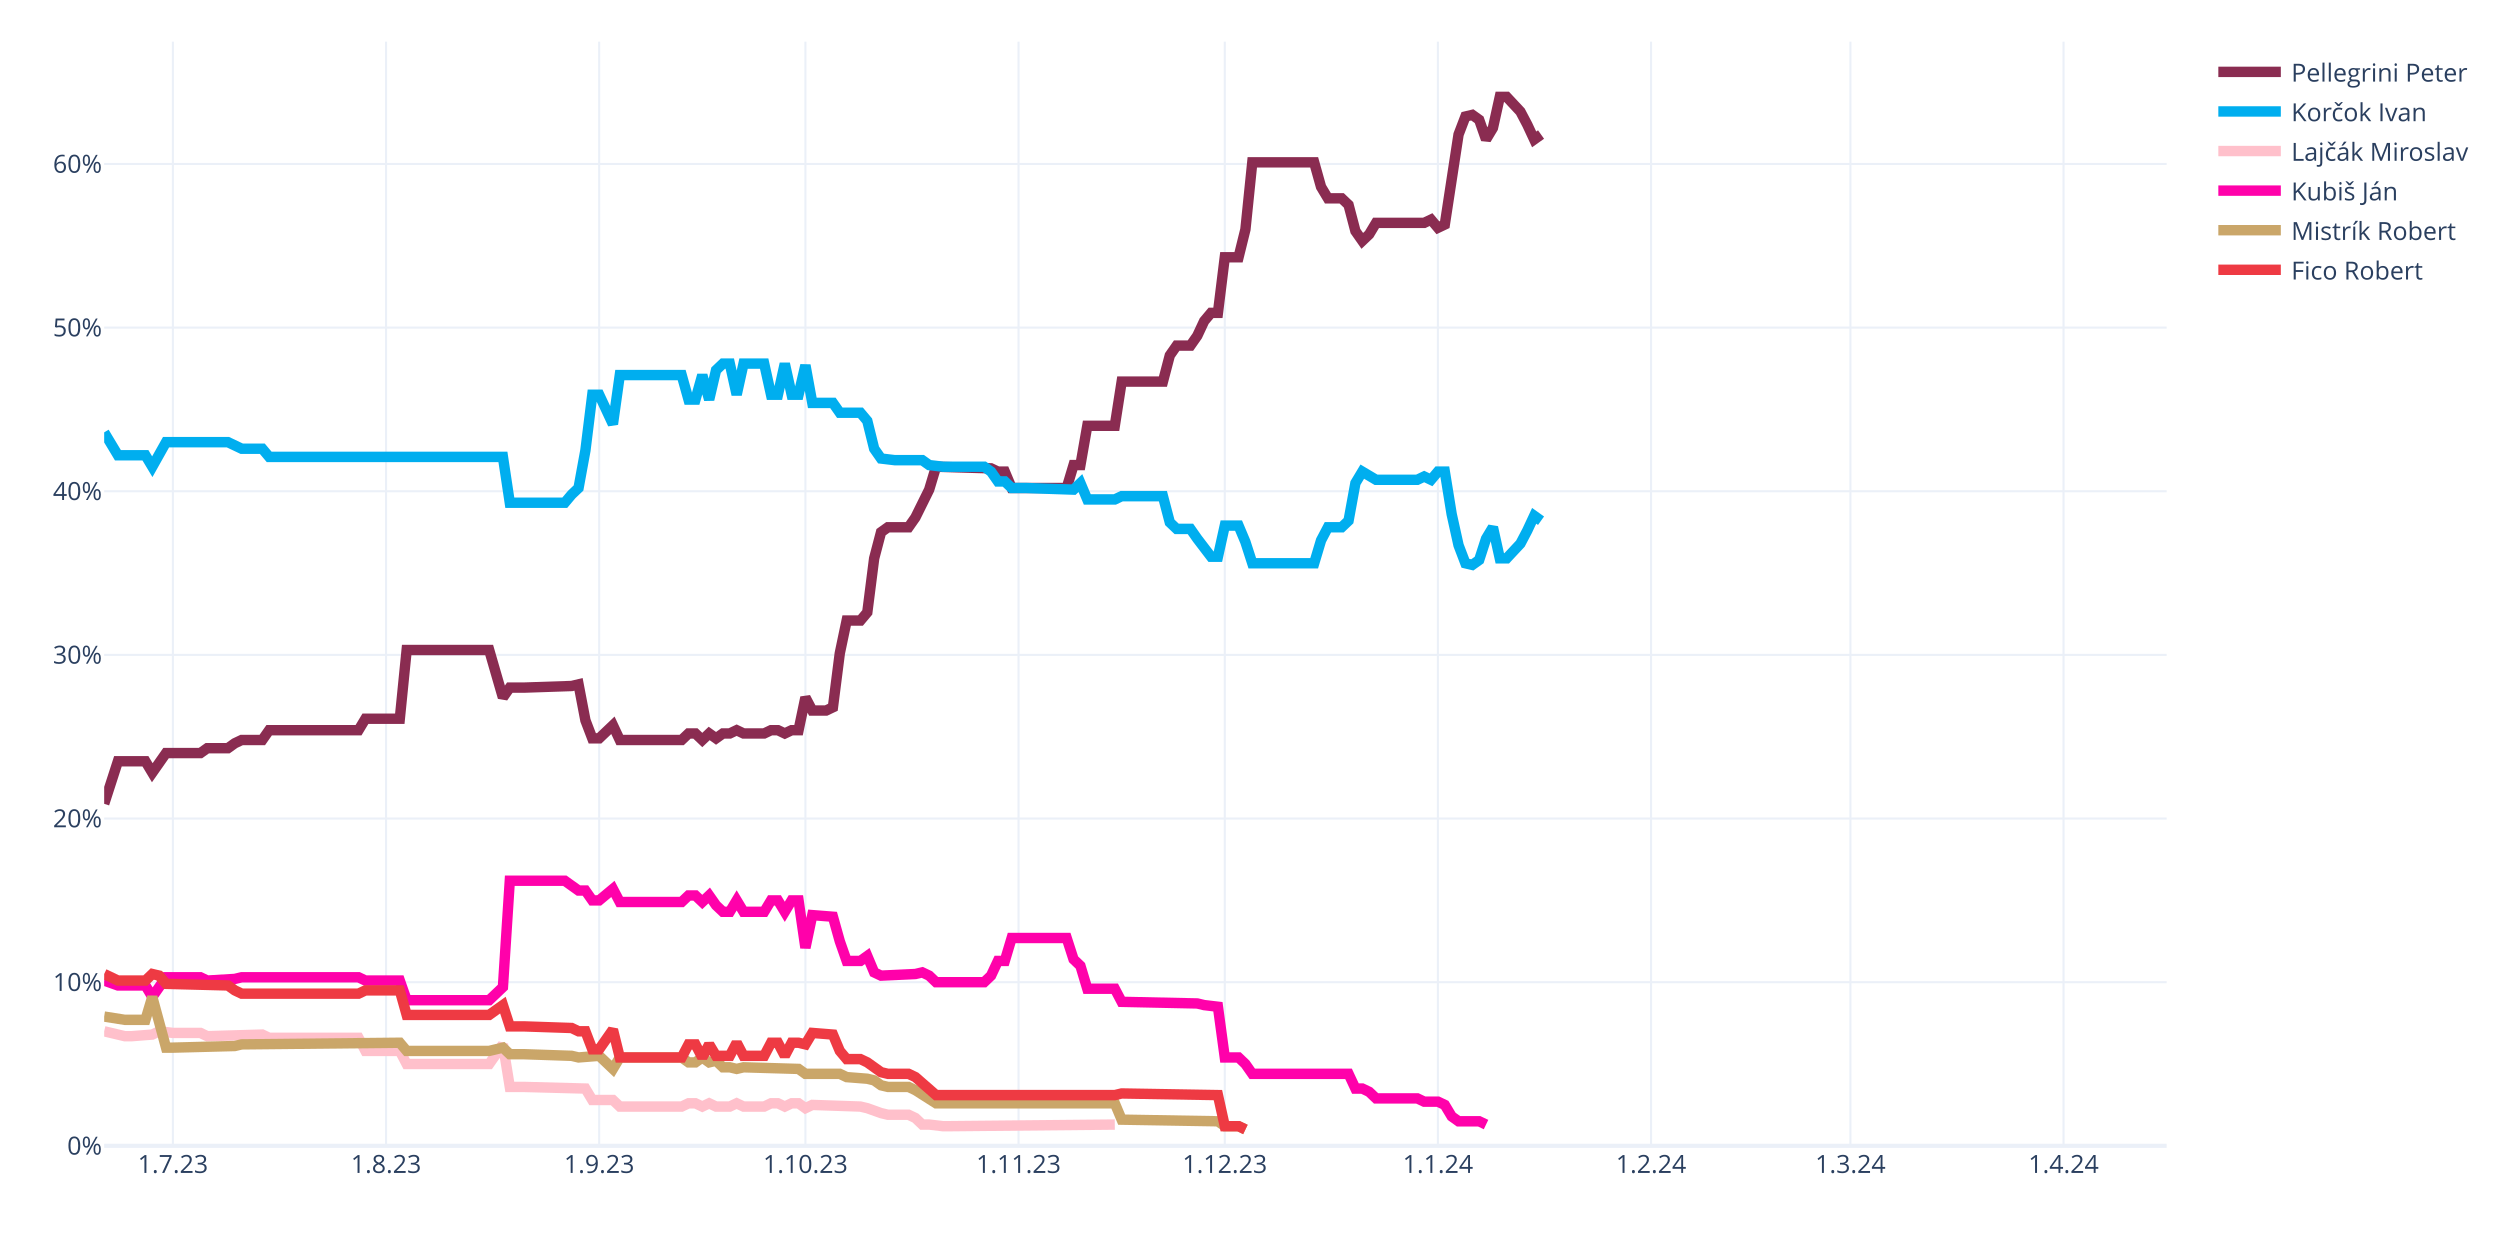
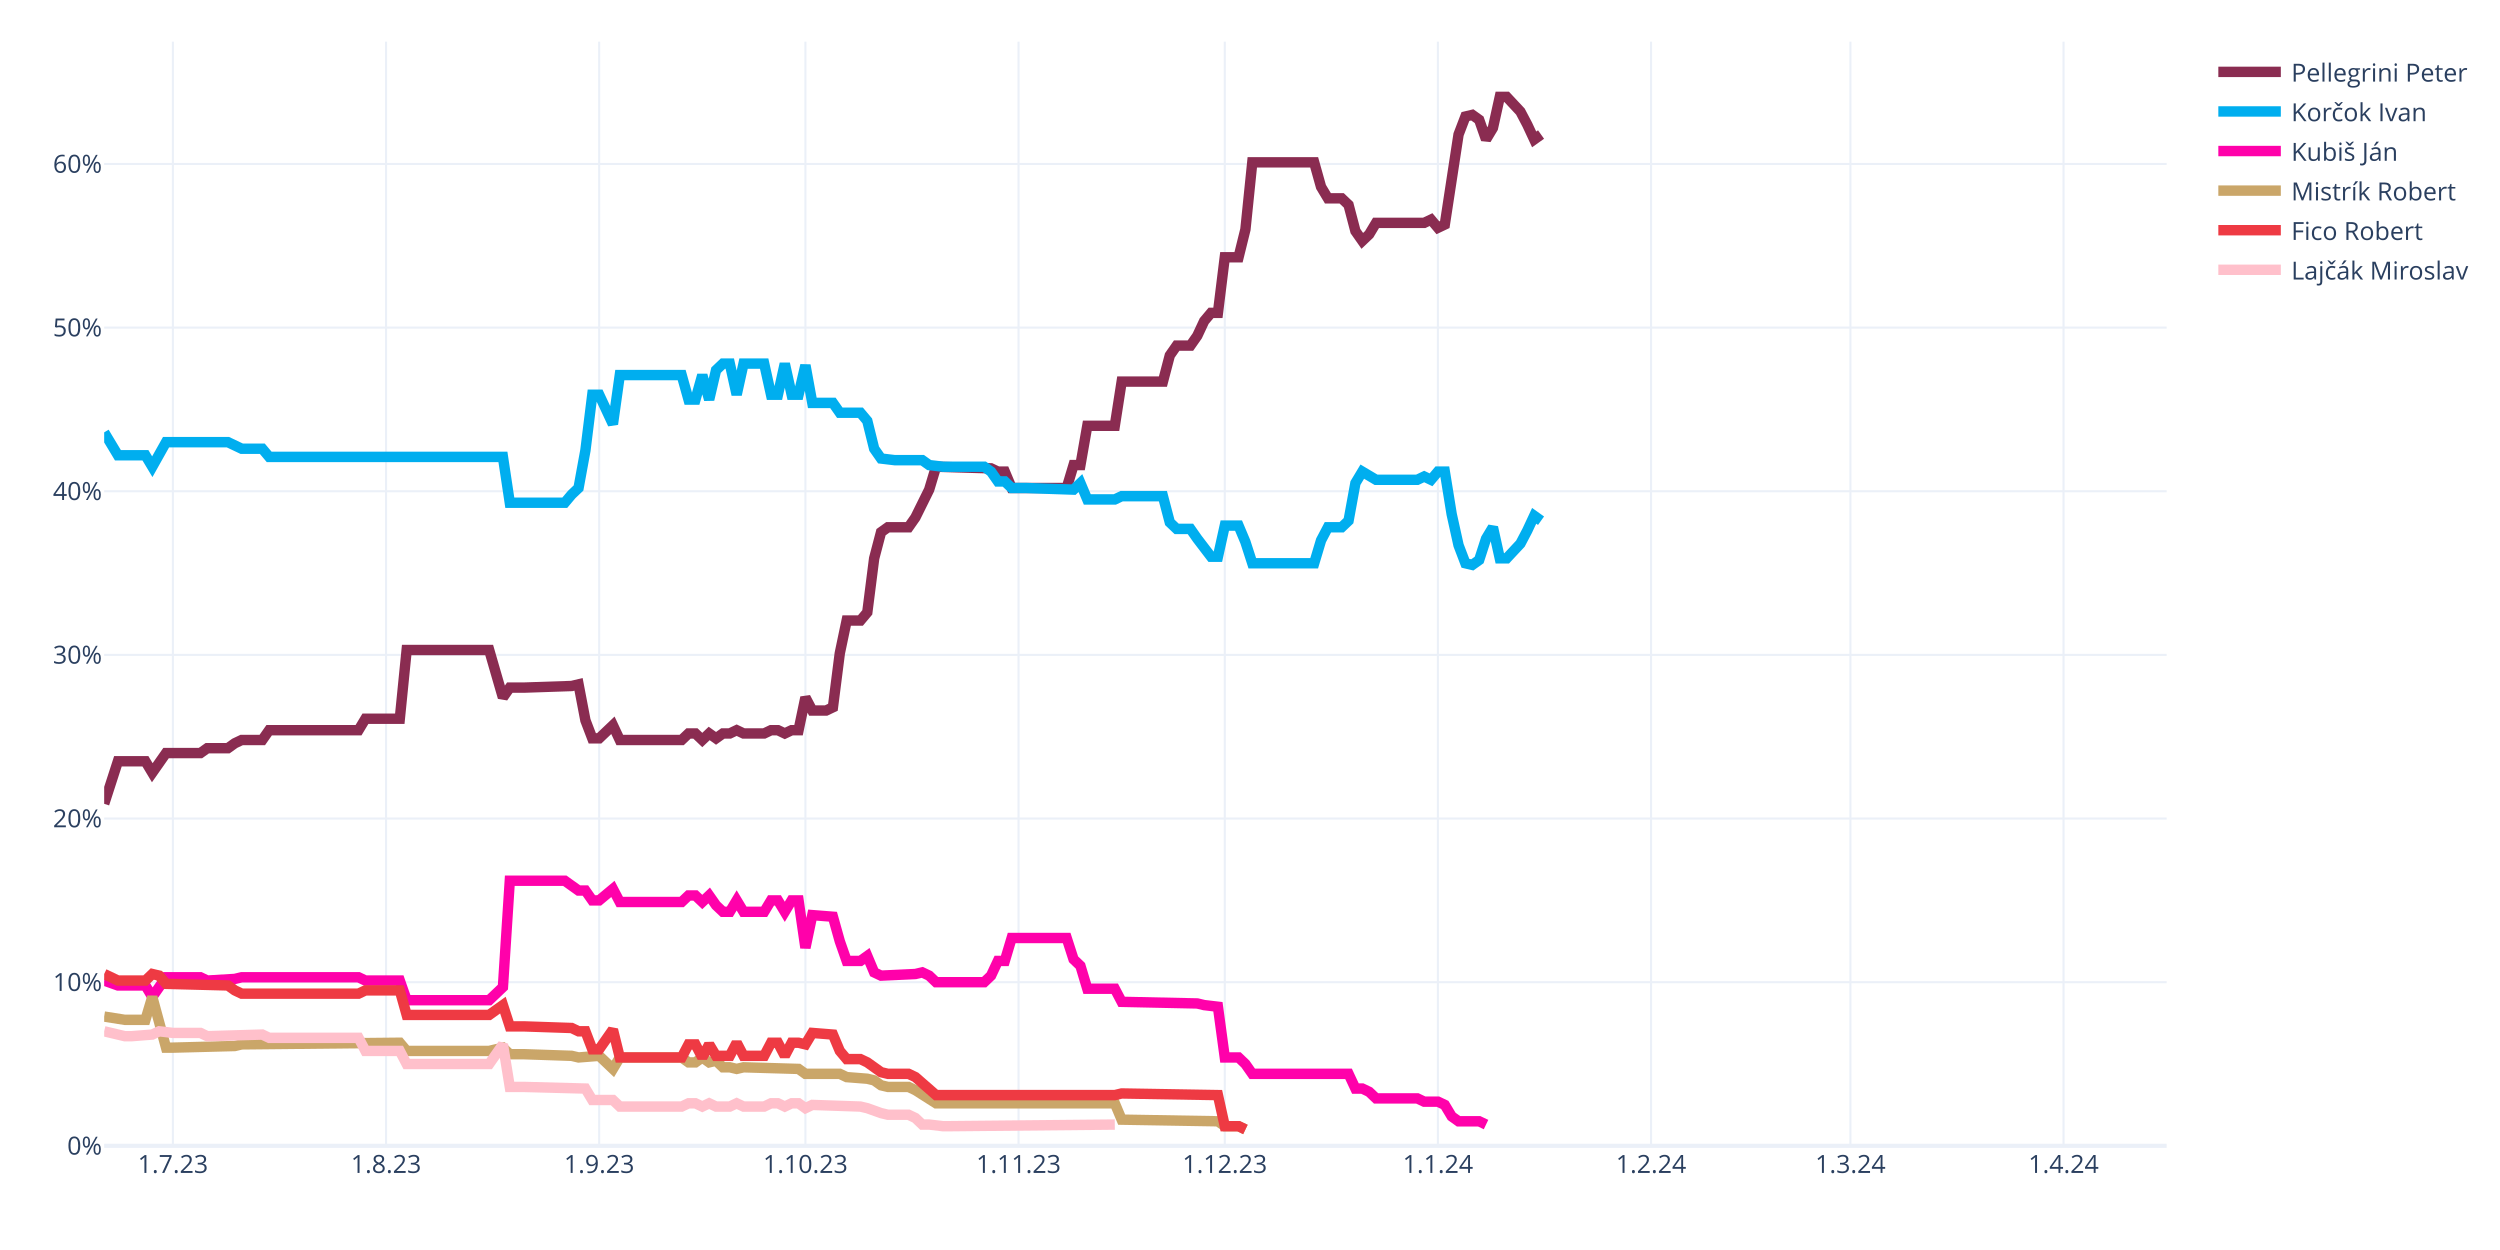
<svg xmlns="http://www.w3.org/2000/svg" class="main-svg" width="1200" height="600" style="" viewBox="0 0 1200 600">
  <rect x="0" y="0" width="1200" height="600" style="fill: rgb(255, 255, 255); fill-opacity: 1;" />
-   <defs id="defs-adaaf5">
+   <defs id="defs-6a56a5">
    <g class="clips">
-       <clipPath id="clipadaaf5xyplot" class="plotclip">
+       <clipPath id="clip6a56a5xyplot" class="plotclip">
        <rect width="990" height="530" />
      </clipPath>
-       <clipPath class="axesclip" id="clipadaaf5x">
+       <clipPath class="axesclip" id="clip6a56a5x">
        <rect x="50" y="0" width="990" height="600" />
      </clipPath>
-       <clipPath class="axesclip" id="clipadaaf5y">
+       <clipPath class="axesclip" id="clip6a56a5y">
        <rect x="0" y="20" width="1200" height="530" />
      </clipPath>
-       <clipPath class="axesclip" id="clipadaaf5xy">
+       <clipPath class="axesclip" id="clip6a56a5xy">
        <rect x="50" y="20" width="990" height="530" />
      </clipPath>
    </g>
    <g class="gradients" />
    <g class="patterns" />
  </defs>
  <g class="bglayer" />
  <g class="layer-below">
    <g class="imagelayer" />
    <g class="shapelayer" />
  </g>
  <g class="cartesianlayer">
    <g class="subplot xy">
      <g class="layer-subplot">
        <g class="shapelayer" />
        <g class="imagelayer" />
      </g>
      <g class="minor-gridlayer">
        <g class="x" />
        <g class="y" />
      </g>
      <g class="gridlayer">
        <g class="x">
          <path class="xgrid crisp" transform="translate(83,0)" d="M0,20v530" style="stroke: rgb(235, 240, 248); stroke-opacity: 1; stroke-width: 1px;" />
          <path class="xgrid crisp" transform="translate(185.3,0)" d="M0,20v530" style="stroke: rgb(235, 240, 248); stroke-opacity: 1; stroke-width: 1px;" />
          <path class="xgrid crisp" transform="translate(287.6,0)" d="M0,20v530" style="stroke: rgb(235, 240, 248); stroke-opacity: 1; stroke-width: 1px;" />
          <path class="xgrid crisp" transform="translate(386.6,0)" d="M0,20v530" style="stroke: rgb(235, 240, 248); stroke-opacity: 1; stroke-width: 1px;" />
          <path class="xgrid crisp" transform="translate(488.9,0)" d="M0,20v530" style="stroke: rgb(235, 240, 248); stroke-opacity: 1; stroke-width: 1px;" />
          <path class="xgrid crisp" transform="translate(587.9,0)" d="M0,20v530" style="stroke: rgb(235, 240, 248); stroke-opacity: 1; stroke-width: 1px;" />
          <path class="xgrid crisp" transform="translate(690.2,0)" d="M0,20v530" style="stroke: rgb(235, 240, 248); stroke-opacity: 1; stroke-width: 1px;" />
          <path class="xgrid crisp" transform="translate(792.5,0)" d="M0,20v530" style="stroke: rgb(235, 240, 248); stroke-opacity: 1; stroke-width: 1px;" />
          <path class="xgrid crisp" transform="translate(888.2,0)" d="M0,20v530" style="stroke: rgb(235, 240, 248); stroke-opacity: 1; stroke-width: 1px;" />
          <path class="xgrid crisp" transform="translate(990.5,0)" d="M0,20v530" style="stroke: rgb(235, 240, 248); stroke-opacity: 1; stroke-width: 1px;" />
        </g>
        <g class="y">
          <path class="ygrid crisp" transform="translate(0,471.45)" d="M50,0h990" style="stroke: rgb(235, 240, 248); stroke-opacity: 1; stroke-width: 1px;" />
          <path class="ygrid crisp" transform="translate(0,392.9)" d="M50,0h990" style="stroke: rgb(235, 240, 248); stroke-opacity: 1; stroke-width: 1px;" />
          <path class="ygrid crisp" transform="translate(0,314.35)" d="M50,0h990" style="stroke: rgb(235, 240, 248); stroke-opacity: 1; stroke-width: 1px;" />
          <path class="ygrid crisp" transform="translate(0,235.8)" d="M50,0h990" style="stroke: rgb(235, 240, 248); stroke-opacity: 1; stroke-width: 1px;" />
          <path class="ygrid crisp" transform="translate(0,157.25)" d="M50,0h990" style="stroke: rgb(235, 240, 248); stroke-opacity: 1; stroke-width: 1px;" />
          <path class="ygrid crisp" transform="translate(0,78.71)" d="M50,0h990" style="stroke: rgb(235, 240, 248); stroke-opacity: 1; stroke-width: 1px;" />
        </g>
      </g>
      <g class="zerolinelayer">
        <path class="yzl zl crisp" transform="translate(0,550)" d="M50,0h990" style="stroke: rgb(235, 240, 248); stroke-opacity: 1; stroke-width: 2px;" />
      </g>
      <path class="xlines-below" />
      <path class="ylines-below" />
      <g class="overlines-below" />
      <g class="xaxislayer-below" />
      <g class="yaxislayer-below" />
      <g class="overaxes-below" />
-       <g class="plot" transform="translate(50,20)" clip-path="url(#clipadaaf5xyplot)">
+       <g class="plot" transform="translate(50,20)" clip-path="url(#clip6a56a5xyplot)">
        <g class="scatterlayer mlayer">
-           <g class="trace scatter trace440417" style="stroke-miterlimit: 2; opacity: 1;">
+           <g class="trace scatter tracec82e73" style="stroke-miterlimit: 2; opacity: 1;">
            <g class="fills" />
            <g class="errorbars" />
            <g class="lines">
              <path class="js-line" d="M0,365.83L6.6,345.41L9.9,345.41L19.8,345.41L23.1,350.91L29.7,341.48L33,341.48L46.2,341.48L49.5,339.13L59.4,339.13L62.7,336.77L66,335.2L69.3,335.2L75.9,335.2L79.2,330.49L122.1,330.49L125.4,324.99L141.9,324.99L145.2,292L184.8,292L191.4,314.78L194.7,310.06L201.3,310.06L224.4,309.28L227.7,308.49L231,325.77L234.3,334.41L237.6,334.41L240.9,331.27L244.2,328.13L247.5,335.2L277.2,335.2L280.5,332.06L283.8,332.06L287.1,335.2L290.4,332.06L293.7,334.41L297,332.06L300.3,332.06L303.6,330.49L306.9,332.06L316.8,332.06L320.1,330.49L323.4,330.49L326.7,332.06L330,330.49L333.3,330.49L336.6,314.78L339.9,321.06L346.5,321.06L349.8,319.49L353.1,293.57L356.4,277.86L363,277.86L366.3,273.93L369.6,248.01L372.9,235.44L376.2,233.08L379.5,233.08L386.1,233.08L389.4,228.37L396,215.02L399.3,204.02L425.7,204.81L429,206.38L432.3,206.38L435.6,214.23L462,214.23L465.3,203.24L468.6,203.24L471.9,184.38L485.1,184.38L488.4,163.18L508.2,163.18L511.5,150.61L514.8,145.89L518.1,145.89L521.4,145.89L524.7,141.18L528,134.11L531.3,130.18L534.6,130.18L537.9,103.48L544.5,103.48L547.8,90.12L551.1,57.92L554.4,57.92L580.8,57.92L584.1,69.7L587.4,75.2L590.7,75.2L594,75.2L597.3,78.34L600.6,90.91L603.9,95.62L607.2,92.48L610.5,86.98L633.6,86.98L636.9,85.41L640.2,89.34L643.5,87.77L650.1,44.57L653.4,35.93L656.7,35.14L660,37.5L663.3,46.92L666.6,41.42L669.9,26.5L673.2,26.5L679.8,33.57L683.1,39.85L686.4,46.92L689.7,44.57" style="vector-effect: none; fill: none; stroke: rgb(138, 44, 81); stroke-opacity: 1; stroke-width: 5px; opacity: 1;" />
            </g>
            <g class="points" />
            <g class="text" />
          </g>
-           <g class="trace scatter traceaf8e2c" style="stroke-miterlimit: 2; opacity: 1;">
+           <g class="trace scatter trace0f2d89" style="stroke-miterlimit: 2; opacity: 1;">
            <g class="fills" />
            <g class="errorbars" />
            <g class="lines">
              <path class="js-line" d="M0,187.53L6.6,198.52L9.9,198.52L19.8,198.52L23.1,204.02L29.7,192.24L33,192.24L59.4,192.24L62.7,193.81L66,195.38L69.3,195.38L75.9,195.38L79.2,199.31L191.4,199.31L194.7,221.3L221.1,221.3L224.4,217.37L227.7,214.23L231,196.17L234.3,169.46L237.6,169.46L244.2,183.6L247.5,160.03L277.2,160.03L280.5,171.82L283.8,171.82L287.1,160.03L290.4,171.82L293.7,157.68L297,154.54L300.3,154.54L303.6,169.46L306.9,154.54L316.8,154.54L320.1,169.46L323.4,169.46L326.7,154.54L330,169.46L333.3,169.46L336.6,155.32L339.9,173.39L349.8,173.39L353.1,178.1L363,178.1L366.3,182.03L369.6,195.38L372.9,200.09L379.5,200.88L382.8,200.88L392.7,200.88L396,203.24L402.6,204.02L405.9,204.02L422.4,204.02L425.7,206.38L429,211.09L432.3,211.09L435.6,214.23L442.2,214.23L465.3,215.02L468.6,211.88L471.9,219.73L475.2,219.73L485.1,219.73L488.4,218.16L508.2,218.16L511.5,230.73L514.8,233.87L518.1,233.87L521.4,233.87L524.7,238.58L531.3,247.22L534.6,247.22L537.9,232.3L541.2,232.3L544.5,232.3L547.8,240.15L551.1,250.37L554.4,250.37L580.8,250.37L584.1,239.37L587.4,233.08L590.7,233.08L594,233.08L597.3,229.94L600.6,211.88L603.9,206.38L610.5,210.3L613.8,210.3L630.3,210.3L633.6,208.73L636.9,210.3L640.2,206.38L643.5,206.38L646.8,226.8L650.1,241.72L653.4,250.37L656.7,251.15L660,248.79L663.3,238.58L666.6,233.08L669.9,248.01L673.2,248.01L679.8,240.94L683.1,234.66L686.4,227.59L689.7,229.94" style="vector-effect: none; fill: none; stroke: rgb(0, 174, 239); stroke-opacity: 1; stroke-width: 5px; opacity: 1;" />
            </g>
            <g class="points" />
            <g class="text" />
          </g>
-           <g class="trace scatter trace2dd595" style="stroke-miterlimit: 2; opacity: 1;">
+           <g class="trace scatter trace19d410" style="stroke-miterlimit: 2; opacity: 1;">
+             <g class="fills" />
+             <g class="errorbars" />
+             <g class="lines">
+               <path class="js-line" d="M0,450.67L6.6,453.02L9.9,453.02L19.8,453.02L23.1,458.52L29.7,449.09L33,449.09L46.2,449.09L49.5,450.67L62.7,449.88L66,449.09L122.1,449.09L125.4,450.67L141.9,450.67L145.2,460.09L184.8,460.09L191.4,453.81L194.7,402.75L201.3,402.75L221.1,402.75L224.4,405.11L227.7,407.46L231,407.46L234.3,412.18L237.6,412.18L244.2,406.68L247.5,412.96L277.2,412.96L280.5,409.82L283.8,409.82L287.1,412.96L290.4,409.82L293.7,414.53L297,417.67L300.3,417.67L303.6,412.18L306.9,417.67L316.8,417.67L320.1,412.18L323.4,412.18L326.7,417.67L330,412.18L333.3,412.18L336.6,434.96L339.9,419.25L349.8,420.03L353.1,431.81L356.4,441.24L359.7,441.24L363,441.24L366.3,438.88L369.6,446.74L372.9,448.31L389.4,447.52L392.7,446.74L396,448.31L399.3,451.45L422.4,451.45L425.7,448.31L429,441.24L432.3,441.24L435.6,430.24L442.2,430.24L462,430.24L465.3,440.45L468.6,443.6L471.9,454.59L485.1,454.59L488.4,460.88L524.7,461.66L528,462.45L534.6,463.23L537.9,487.58L544.5,487.58L547.8,490.73L551.1,495.44L554.4,495.44L597.3,495.44L600.6,502.51L603.9,502.51L607.2,504.08L610.5,507.22L613.8,507.22L630.3,507.22L633.6,508.79L640.2,508.79L643.5,510.36L646.8,515.86L650.1,518.22L660,518.22L663.3,519.79" style="vector-effect: none; fill: none; stroke: rgb(255, 1, 170); stroke-opacity: 1; stroke-width: 5px; opacity: 1;" />
+             </g>
+             <g class="points" />
+             <g class="text" />
+           </g>
+           <g class="trace scatter trace45c535" style="stroke-miterlimit: 2; opacity: 1;">
+             <g class="fills" />
+             <g class="errorbars" />
+             <g class="lines">
+               <path class="js-line" d="M0,467.95L9.9,469.52L13.2,469.52L19.8,469.52L23.1,458.52L29.7,482.87L33,482.87L62.7,482.09L66,481.3L141.9,480.51L145.2,484.44L184.8,484.44L191.4,482.87L194.7,486.01L201.3,486.01L224.4,486.8L227.7,487.58L237.6,486.8L240.9,489.94L244.2,493.08L247.5,487.58L277.2,487.58L280.5,489.94L283.8,489.94L287.1,487.58L290.4,489.94L293.7,489.15L297,492.3L300.3,492.3L303.6,493.08L306.9,492.3L333.3,493.08L336.6,495.44L353.1,495.44L356.4,497.01L366.3,497.79L369.6,498.58L372.9,500.94L376.2,501.72L386.1,501.72L389.4,503.29L399.3,509.58L402.6,509.58L485.1,509.58L488.4,517.43L534.6,518.22L537.9,520.57L544.5,520.57L547.8,522.15" style="vector-effect: none; fill: none; stroke: rgb(202, 166, 105); stroke-opacity: 1; stroke-width: 5px; opacity: 1;" />
+             </g>
+             <g class="points" />
+             <g class="text" />
+           </g>
+           <g class="trace scatter trace07c0ce" style="stroke-miterlimit: 2; opacity: 1;">
+             <g class="fills" />
+             <g class="errorbars" />
+             <g class="lines">
+               <path class="js-line" d="M0,447.52L6.6,450.67L9.9,450.67L19.8,450.67L23.1,447.52L26.4,448.31L29.7,452.24L59.4,453.02L62.7,455.38L66,456.95L69.3,456.95L122.1,456.95L125.4,455.38L141.9,455.38L145.2,467.16L184.8,467.16L191.4,462.45L194.7,472.66L201.3,472.66L224.4,473.44L227.7,475.02L231,475.02L234.3,483.66L237.6,483.66L240.9,478.94L244.2,474.23L247.5,487.58L277.2,487.58L280.5,481.3L283.8,481.3L287.1,487.58L290.4,481.3L293.7,486.8L300.3,486.8L303.6,480.51L306.9,486.8L310.2,486.8L316.8,486.8L320.1,480.51L323.4,480.51L326.7,486.8L330,480.51L333.3,480.51L336.6,481.3L339.9,475.8L349.8,476.59L353.1,484.44L356.4,488.37L359.7,488.37L363,488.37L366.3,489.94L372.9,494.65L376.2,495.44L386.1,495.44L389.4,497.01L399.3,505.65L402.6,505.65L485.1,505.65L488.4,504.86L534.6,505.65L537.9,520.57L544.5,520.57L547.8,522.15" style="vector-effect: none; fill: none; stroke: rgb(238, 58, 67); stroke-opacity: 1; stroke-width: 5px; opacity: 1;" />
+             </g>
+             <g class="points" />
+             <g class="text" />
+           </g>
+           <g class="trace scatter trace64de68" style="stroke-miterlimit: 2; opacity: 1;">
            <g class="fills" />
            <g class="errorbars" />
            <g class="lines">
              <path class="js-line" d="M0,475.02L9.9,477.37L13.2,477.37L23.1,476.59L26.4,475.02L33,475.8L36.3,475.8L46.2,475.8L49.5,477.37L75.9,476.59L79.2,478.16L122.1,478.16L125.4,484.44L141.9,484.44L145.2,490.73L184.8,490.73L191.4,481.3L194.7,501.72L201.3,501.72L231,502.51L234.3,508.01L244.2,508.01L247.5,511.15L277.2,511.15L280.5,509.58L283.8,509.58L287.1,511.15L290.4,509.58L293.7,511.15L300.3,511.15L303.6,509.58L306.9,511.15L310.2,511.15L316.8,511.15L320.1,509.58L323.4,509.58L326.7,511.15L330,509.58L333.3,509.58L336.6,511.93L339.9,510.36L363,511.15L366.3,511.93L372.9,514.29L376.2,515.08L386.1,515.08L389.4,516.65L392.7,519.79L396,519.79L402.6,520.57L405.9,520.57L485.1,519.79" style="vector-effect: none; fill: none; stroke: rgb(255, 192, 203); stroke-opacity: 1; stroke-width: 5px; opacity: 1;" />
-             </g>
-             <g class="points" />
-             <g class="text" />
-           </g>
-           <g class="trace scatter trace96997e" style="stroke-miterlimit: 2; opacity: 1;">
-             <g class="fills" />
-             <g class="errorbars" />
-             <g class="lines">
-               <path class="js-line" d="M0,450.67L6.6,453.02L9.9,453.02L19.8,453.02L23.1,458.52L29.7,449.09L33,449.09L46.2,449.09L49.5,450.67L62.7,449.88L66,449.09L122.1,449.09L125.4,450.67L141.9,450.67L145.2,460.09L184.8,460.09L191.4,453.81L194.7,402.75L201.3,402.75L221.1,402.75L224.4,405.11L227.7,407.46L231,407.46L234.3,412.18L237.6,412.18L244.2,406.68L247.5,412.96L277.2,412.96L280.5,409.82L283.8,409.82L287.1,412.96L290.4,409.82L293.7,414.53L297,417.67L300.3,417.67L303.6,412.18L306.9,417.67L316.8,417.67L320.1,412.18L323.4,412.18L326.7,417.67L330,412.18L333.3,412.18L336.6,434.96L339.9,419.25L349.8,420.03L353.1,431.81L356.4,441.24L359.7,441.24L363,441.24L366.3,438.88L369.6,446.74L372.9,448.31L389.4,447.52L392.7,446.74L396,448.31L399.3,451.45L422.4,451.45L425.7,448.31L429,441.24L432.3,441.24L435.6,430.24L442.2,430.24L462,430.24L465.3,440.45L468.6,443.6L471.9,454.59L485.1,454.59L488.4,460.88L524.7,461.66L528,462.45L534.6,463.23L537.9,487.58L544.5,487.58L547.8,490.73L551.1,495.44L554.4,495.44L597.3,495.44L600.6,502.51L603.9,502.51L607.2,504.08L610.5,507.22L613.8,507.22L630.3,507.22L633.6,508.79L640.2,508.79L643.5,510.36L646.8,515.86L650.1,518.22L660,518.22L663.3,519.79" style="vector-effect: none; fill: none; stroke: rgb(255, 1, 170); stroke-opacity: 1; stroke-width: 5px; opacity: 1;" />
-             </g>
-             <g class="points" />
-             <g class="text" />
-           </g>
-           <g class="trace scatter trace29090c" style="stroke-miterlimit: 2; opacity: 1;">
-             <g class="fills" />
-             <g class="errorbars" />
-             <g class="lines">
-               <path class="js-line" d="M0,467.95L9.9,469.52L13.2,469.52L19.8,469.52L23.1,458.52L29.7,482.87L33,482.87L62.7,482.09L66,481.3L141.9,480.51L145.2,484.44L184.8,484.44L191.4,482.87L194.7,486.01L201.3,486.01L224.4,486.8L227.7,487.58L237.6,486.8L240.9,489.94L244.2,493.08L247.5,487.58L277.2,487.58L280.5,489.94L283.8,489.94L287.1,487.58L290.4,489.94L293.7,489.15L297,492.3L300.3,492.3L303.6,493.08L306.9,492.3L333.3,493.08L336.6,495.44L353.1,495.44L356.4,497.01L366.3,497.79L369.6,498.58L372.9,500.94L376.2,501.72L386.1,501.72L389.4,503.29L399.3,509.58L402.6,509.58L485.1,509.58L488.4,517.43L534.6,518.22L537.9,520.57L544.5,520.57L547.8,522.15" style="vector-effect: none; fill: none; stroke: rgb(202, 166, 105); stroke-opacity: 1; stroke-width: 5px; opacity: 1;" />
-             </g>
-             <g class="points" />
-             <g class="text" />
-           </g>
-           <g class="trace scatter trace387100" style="stroke-miterlimit: 2; opacity: 1;">
-             <g class="fills" />
-             <g class="errorbars" />
-             <g class="lines">
-               <path class="js-line" d="M0,447.52L6.6,450.67L9.9,450.67L19.8,450.67L23.1,447.52L26.4,448.31L29.7,452.24L59.4,453.02L62.7,455.38L66,456.95L69.3,456.95L122.1,456.95L125.4,455.38L141.9,455.38L145.2,467.16L184.8,467.16L191.4,462.45L194.7,472.66L201.3,472.66L224.4,473.44L227.7,475.02L231,475.02L234.3,483.66L237.6,483.66L240.9,478.94L244.2,474.23L247.5,487.58L277.2,487.58L280.5,481.3L283.8,481.3L287.1,487.58L290.4,481.3L293.7,486.8L300.3,486.8L303.6,480.51L306.9,486.8L310.2,486.8L316.8,486.8L320.1,480.51L323.4,480.51L326.7,486.8L330,480.51L333.3,480.51L336.6,481.3L339.9,475.8L349.8,476.59L353.1,484.44L356.4,488.37L359.7,488.37L363,488.37L366.3,489.94L372.9,494.65L376.2,495.44L386.1,495.44L389.4,497.01L399.3,505.65L402.6,505.65L485.1,505.65L488.4,504.86L534.6,505.65L537.9,520.57L544.5,520.57L547.8,522.15" style="vector-effect: none; fill: none; stroke: rgb(238, 58, 67); stroke-opacity: 1; stroke-width: 5px; opacity: 1;" />
            </g>
            <g class="points" />
            <g class="text" />
          </g>
        </g>
      </g>
      <g class="overplot" />
      <path class="xlines-above crisp" d="M0,0" style="fill: none;" />
      <path class="ylines-above crisp" d="M0,0" style="fill: none;" />
      <g class="overlines-above" />
      <g class="xaxislayer-above">
        <g class="xtick">
          <text text-anchor="middle" x="0" y="563" transform="translate(83,0)" style="font-family: 'Open Sans', verdana, arial, sans-serif; font-size: 12px; fill: rgb(42, 63, 95); fill-opacity: 1; white-space: pre; opacity: 1;">1.7.23</text>
        </g>
        <g class="xtick">
          <text text-anchor="middle" x="0" y="563" style="font-family: 'Open Sans', verdana, arial, sans-serif; font-size: 12px; fill: rgb(42, 63, 95); fill-opacity: 1; white-space: pre; opacity: 1;" transform="translate(185.3,0)">1.8.23</text>
        </g>
        <g class="xtick">
          <text text-anchor="middle" x="0" y="563" style="font-family: 'Open Sans', verdana, arial, sans-serif; font-size: 12px; fill: rgb(42, 63, 95); fill-opacity: 1; white-space: pre; opacity: 1;" transform="translate(287.6,0)">1.9.23</text>
        </g>
        <g class="xtick">
          <text text-anchor="middle" x="0" y="563" style="font-family: 'Open Sans', verdana, arial, sans-serif; font-size: 12px; fill: rgb(42, 63, 95); fill-opacity: 1; white-space: pre; opacity: 1;" transform="translate(386.6,0)">1.10.23</text>
        </g>
        <g class="xtick">
          <text text-anchor="middle" x="0" y="563" style="font-family: 'Open Sans', verdana, arial, sans-serif; font-size: 12px; fill: rgb(42, 63, 95); fill-opacity: 1; white-space: pre; opacity: 1;" transform="translate(488.9,0)">1.11.23</text>
        </g>
        <g class="xtick">
          <text text-anchor="middle" x="0" y="563" style="font-family: 'Open Sans', verdana, arial, sans-serif; font-size: 12px; fill: rgb(42, 63, 95); fill-opacity: 1; white-space: pre; opacity: 1;" transform="translate(587.9,0)">1.12.23</text>
        </g>
        <g class="xtick">
          <text text-anchor="middle" x="0" y="563" style="font-family: 'Open Sans', verdana, arial, sans-serif; font-size: 12px; fill: rgb(42, 63, 95); fill-opacity: 1; white-space: pre; opacity: 1;" transform="translate(690.2,0)">1.1.24</text>
        </g>
        <g class="xtick">
          <text text-anchor="middle" x="0" y="563" style="font-family: 'Open Sans', verdana, arial, sans-serif; font-size: 12px; fill: rgb(42, 63, 95); fill-opacity: 1; white-space: pre; opacity: 1;" transform="translate(792.5,0)">1.2.24</text>
        </g>
        <g class="xtick">
          <text text-anchor="middle" x="0" y="563" style="font-family: 'Open Sans', verdana, arial, sans-serif; font-size: 12px; fill: rgb(42, 63, 95); fill-opacity: 1; white-space: pre; opacity: 1;" transform="translate(888.2,0)">1.3.24</text>
        </g>
        <g class="xtick">
          <text text-anchor="middle" x="0" y="563" style="font-family: 'Open Sans', verdana, arial, sans-serif; font-size: 12px; fill: rgb(42, 63, 95); fill-opacity: 1; white-space: pre; opacity: 1;" transform="translate(990.5,0)">1.4.24</text>
        </g>
      </g>
      <g class="yaxislayer-above">
        <g class="ytick">
          <text text-anchor="end" x="49" y="4.2" transform="translate(0,550)" style="font-family: 'Open Sans', verdana, arial, sans-serif; font-size: 12px; fill: rgb(42, 63, 95); fill-opacity: 1; white-space: pre; opacity: 1;">0%</text>
        </g>
        <g class="ytick">
          <text text-anchor="end" x="49" y="4.2" style="font-family: 'Open Sans', verdana, arial, sans-serif; font-size: 12px; fill: rgb(42, 63, 95); fill-opacity: 1; white-space: pre; opacity: 1;" transform="translate(0,471.45)">10%</text>
        </g>
        <g class="ytick">
          <text text-anchor="end" x="49" y="4.2" style="font-family: 'Open Sans', verdana, arial, sans-serif; font-size: 12px; fill: rgb(42, 63, 95); fill-opacity: 1; white-space: pre; opacity: 1;" transform="translate(0,392.9)">20%</text>
        </g>
        <g class="ytick">
          <text text-anchor="end" x="49" y="4.2" style="font-family: 'Open Sans', verdana, arial, sans-serif; font-size: 12px; fill: rgb(42, 63, 95); fill-opacity: 1; white-space: pre; opacity: 1;" transform="translate(0,314.35)">30%</text>
        </g>
        <g class="ytick">
          <text text-anchor="end" x="49" y="4.2" style="font-family: 'Open Sans', verdana, arial, sans-serif; font-size: 12px; fill: rgb(42, 63, 95); fill-opacity: 1; white-space: pre; opacity: 1;" transform="translate(0,235.8)">40%</text>
        </g>
        <g class="ytick">
          <text text-anchor="end" x="49" y="4.2" style="font-family: 'Open Sans', verdana, arial, sans-serif; font-size: 12px; fill: rgb(42, 63, 95); fill-opacity: 1; white-space: pre; opacity: 1;" transform="translate(0,157.25)">50%</text>
        </g>
        <g class="ytick">
          <text text-anchor="end" x="49" y="4.2" style="font-family: 'Open Sans', verdana, arial, sans-serif; font-size: 12px; fill: rgb(42, 63, 95); fill-opacity: 1; white-space: pre; opacity: 1;" transform="translate(0,78.71)">60%</text>
        </g>
      </g>
      <g class="overaxes-above" />
    </g>
  </g>
  <g class="polarlayer" />
  <g class="smithlayer" />
  <g class="ternarylayer" />
  <g class="geolayer" />
  <g class="funnelarealayer" />
  <g class="pielayer" />
  <g class="iciclelayer" />
  <g class="treemaplayer" />
  <g class="sunburstlayer" />
  <g class="glimages" />
-   <defs id="topdefs-adaaf5">
+   <defs id="topdefs-6a56a5">
    <g class="clips" />
-     <clipPath id="legendadaaf5">
+     <clipPath id="legend6a56a5">
      <rect width="128" height="124" x="0" y="0" />
    </clipPath>
  </defs>
  <g class="layer-above">
    <g class="imagelayer" />
    <g class="shapelayer" />
  </g>
  <g class="infolayer">
    <g class="legend" pointer-events="all" transform="translate(1059.8,20)">
      <rect class="bg" shape-rendering="crispEdges" style="stroke: rgb(68, 68, 68); stroke-opacity: 1; fill: rgb(255, 255, 255); fill-opacity: 1; stroke-width: 0px;" width="128" height="124" x="0" y="0" />
-       <g class="scrollbox" transform="" clip-path="url(#legendadaaf5)">
+       <g class="scrollbox" transform="" clip-path="url(#legend6a56a5)">
        <g class="groups">
          <g class="traces" transform="translate(0,14.5)" style="opacity: 1;">
            <text class="legendtext" text-anchor="start" x="40" y="4.68" style="font-family: 'Open Sans', verdana, arial, sans-serif; font-size: 12px; fill: rgb(42, 63, 95); fill-opacity: 1; white-space: pre;">Pellegrini Peter</text>
            <g class="layers" style="opacity: 1;">
              <g class="legendfill" />
              <g class="legendlines">
                <path class="js-line" d="M5,0h30" style="fill: none; stroke: rgb(138, 44, 81); stroke-opacity: 1; stroke-width: 5px;" />
              </g>
              <g class="legendsymbols">
                <g class="legendpoints" />
              </g>
            </g>
            <rect class="legendtoggle" x="0" y="-9.5" width="122.703" height="19" style="fill: rgb(0, 0, 0); fill-opacity: 0;" />
          </g>
          <g class="traces" transform="translate(0,33.5)" style="opacity: 1;">
            <text class="legendtext" text-anchor="start" x="40" y="4.68" style="font-family: 'Open Sans', verdana, arial, sans-serif; font-size: 12px; fill: rgb(42, 63, 95); fill-opacity: 1; white-space: pre;">Korčok Ivan</text>
            <g class="layers" style="opacity: 1;">
              <g class="legendfill" />
              <g class="legendlines">
                <path class="js-line" d="M5,0h30" style="fill: none; stroke: rgb(0, 174, 239); stroke-opacity: 1; stroke-width: 5px;" />
              </g>
              <g class="legendsymbols">
                <g class="legendpoints" />
              </g>
            </g>
            <rect class="legendtoggle" x="0" y="-9.5" width="122.703" height="19" style="fill: rgb(0, 0, 0); fill-opacity: 0;" />
          </g>
          <g class="traces" transform="translate(0,52.5)" style="opacity: 1;">
+             <text class="legendtext" text-anchor="start" x="40" y="4.68" style="font-family: 'Open Sans', verdana, arial, sans-serif; font-size: 12px; fill: rgb(42, 63, 95); fill-opacity: 1; white-space: pre;">Kubiš Ján</text>
+             <g class="layers" style="opacity: 1;">
+               <g class="legendfill" />
+               <g class="legendlines">
+                 <path class="js-line" d="M5,0h30" style="fill: none; stroke: rgb(255, 1, 170); stroke-opacity: 1; stroke-width: 5px;" />
+               </g>
+               <g class="legendsymbols">
+                 <g class="legendpoints" />
+               </g>
+             </g>
+             <rect class="legendtoggle" x="0" y="-9.5" width="122.703" height="19" style="fill: rgb(0, 0, 0); fill-opacity: 0;" />
+           </g>
+           <g class="traces" transform="translate(0,71.5)" style="opacity: 1;">
+             <text class="legendtext" text-anchor="start" x="40" y="4.68" style="font-family: 'Open Sans', verdana, arial, sans-serif; font-size: 12px; fill: rgb(42, 63, 95); fill-opacity: 1; white-space: pre;">Mistrík Robert</text>
+             <g class="layers" style="opacity: 1;">
+               <g class="legendfill" />
+               <g class="legendlines">
+                 <path class="js-line" d="M5,0h30" style="fill: none; stroke: rgb(202, 166, 105); stroke-opacity: 1; stroke-width: 5px;" />
+               </g>
+               <g class="legendsymbols">
+                 <g class="legendpoints" />
+               </g>
+             </g>
+             <rect class="legendtoggle" x="0" y="-9.5" width="122.703" height="19" style="fill: rgb(0, 0, 0); fill-opacity: 0;" />
+           </g>
+           <g class="traces" transform="translate(0,90.5)" style="opacity: 1;">
+             <text class="legendtext" text-anchor="start" x="40" y="4.68" style="font-family: 'Open Sans', verdana, arial, sans-serif; font-size: 12px; fill: rgb(42, 63, 95); fill-opacity: 1; white-space: pre;">Fico Robert</text>
+             <g class="layers" style="opacity: 1;">
+               <g class="legendfill" />
+               <g class="legendlines">
+                 <path class="js-line" d="M5,0h30" style="fill: none; stroke: rgb(238, 58, 67); stroke-opacity: 1; stroke-width: 5px;" />
+               </g>
+               <g class="legendsymbols">
+                 <g class="legendpoints" />
+               </g>
+             </g>
+             <rect class="legendtoggle" x="0" y="-9.5" width="122.703" height="19" style="fill: rgb(0, 0, 0); fill-opacity: 0;" />
+           </g>
+           <g class="traces" transform="translate(0,109.5)" style="opacity: 1;">
            <text class="legendtext" text-anchor="start" x="40" y="4.68" style="font-family: 'Open Sans', verdana, arial, sans-serif; font-size: 12px; fill: rgb(42, 63, 95); fill-opacity: 1; white-space: pre;">Lajčák Miroslav</text>
            <g class="layers" style="opacity: 1;">
              <g class="legendfill" />
              <g class="legendlines">
                <path class="js-line" d="M5,0h30" style="fill: none; stroke: rgb(255, 192, 203); stroke-opacity: 1; stroke-width: 5px;" />
-               </g>
-               <g class="legendsymbols">
-                 <g class="legendpoints" />
-               </g>
-             </g>
-             <rect class="legendtoggle" x="0" y="-9.5" width="122.703" height="19" style="fill: rgb(0, 0, 0); fill-opacity: 0;" />
-           </g>
-           <g class="traces" transform="translate(0,71.5)" style="opacity: 1;">
-             <text class="legendtext" text-anchor="start" x="40" y="4.68" style="font-family: 'Open Sans', verdana, arial, sans-serif; font-size: 12px; fill: rgb(42, 63, 95); fill-opacity: 1; white-space: pre;">Kubiš Ján</text>
-             <g class="layers" style="opacity: 1;">
-               <g class="legendfill" />
-               <g class="legendlines">
-                 <path class="js-line" d="M5,0h30" style="fill: none; stroke: rgb(255, 1, 170); stroke-opacity: 1; stroke-width: 5px;" />
-               </g>
-               <g class="legendsymbols">
-                 <g class="legendpoints" />
-               </g>
-             </g>
-             <rect class="legendtoggle" x="0" y="-9.5" width="122.703" height="19" style="fill: rgb(0, 0, 0); fill-opacity: 0;" />
-           </g>
-           <g class="traces" transform="translate(0,90.5)" style="opacity: 1;">
-             <text class="legendtext" text-anchor="start" x="40" y="4.68" style="font-family: 'Open Sans', verdana, arial, sans-serif; font-size: 12px; fill: rgb(42, 63, 95); fill-opacity: 1; white-space: pre;">Mistrík Robert</text>
-             <g class="layers" style="opacity: 1;">
-               <g class="legendfill" />
-               <g class="legendlines">
-                 <path class="js-line" d="M5,0h30" style="fill: none; stroke: rgb(202, 166, 105); stroke-opacity: 1; stroke-width: 5px;" />
-               </g>
-               <g class="legendsymbols">
-                 <g class="legendpoints" />
-               </g>
-             </g>
-             <rect class="legendtoggle" x="0" y="-9.5" width="122.703" height="19" style="fill: rgb(0, 0, 0); fill-opacity: 0;" />
-           </g>
-           <g class="traces" transform="translate(0,109.5)" style="opacity: 1;">
-             <text class="legendtext" text-anchor="start" x="40" y="4.68" style="font-family: 'Open Sans', verdana, arial, sans-serif; font-size: 12px; fill: rgb(42, 63, 95); fill-opacity: 1; white-space: pre;">Fico Robert</text>
-             <g class="layers" style="opacity: 1;">
-               <g class="legendfill" />
-               <g class="legendlines">
-                 <path class="js-line" d="M5,0h30" style="fill: none; stroke: rgb(238, 58, 67); stroke-opacity: 1; stroke-width: 5px;" />
              </g>
              <g class="legendsymbols">
                <g class="legendpoints" />
              </g>
            </g>
            <rect class="legendtoggle" x="0" y="-9.5" width="122.703" height="19" style="fill: rgb(0, 0, 0); fill-opacity: 0;" />
          </g>
        </g>
      </g>
      <rect class="scrollbar" rx="20" ry="3" width="0" height="0" style="fill: rgb(128, 139, 164); fill-opacity: 1;" x="0" y="0" />
    </g>
    <g class="g-gtitle" />
    <g class="g-xtitle" />
    <g class="g-ytitle" />
  </g>
</svg>
